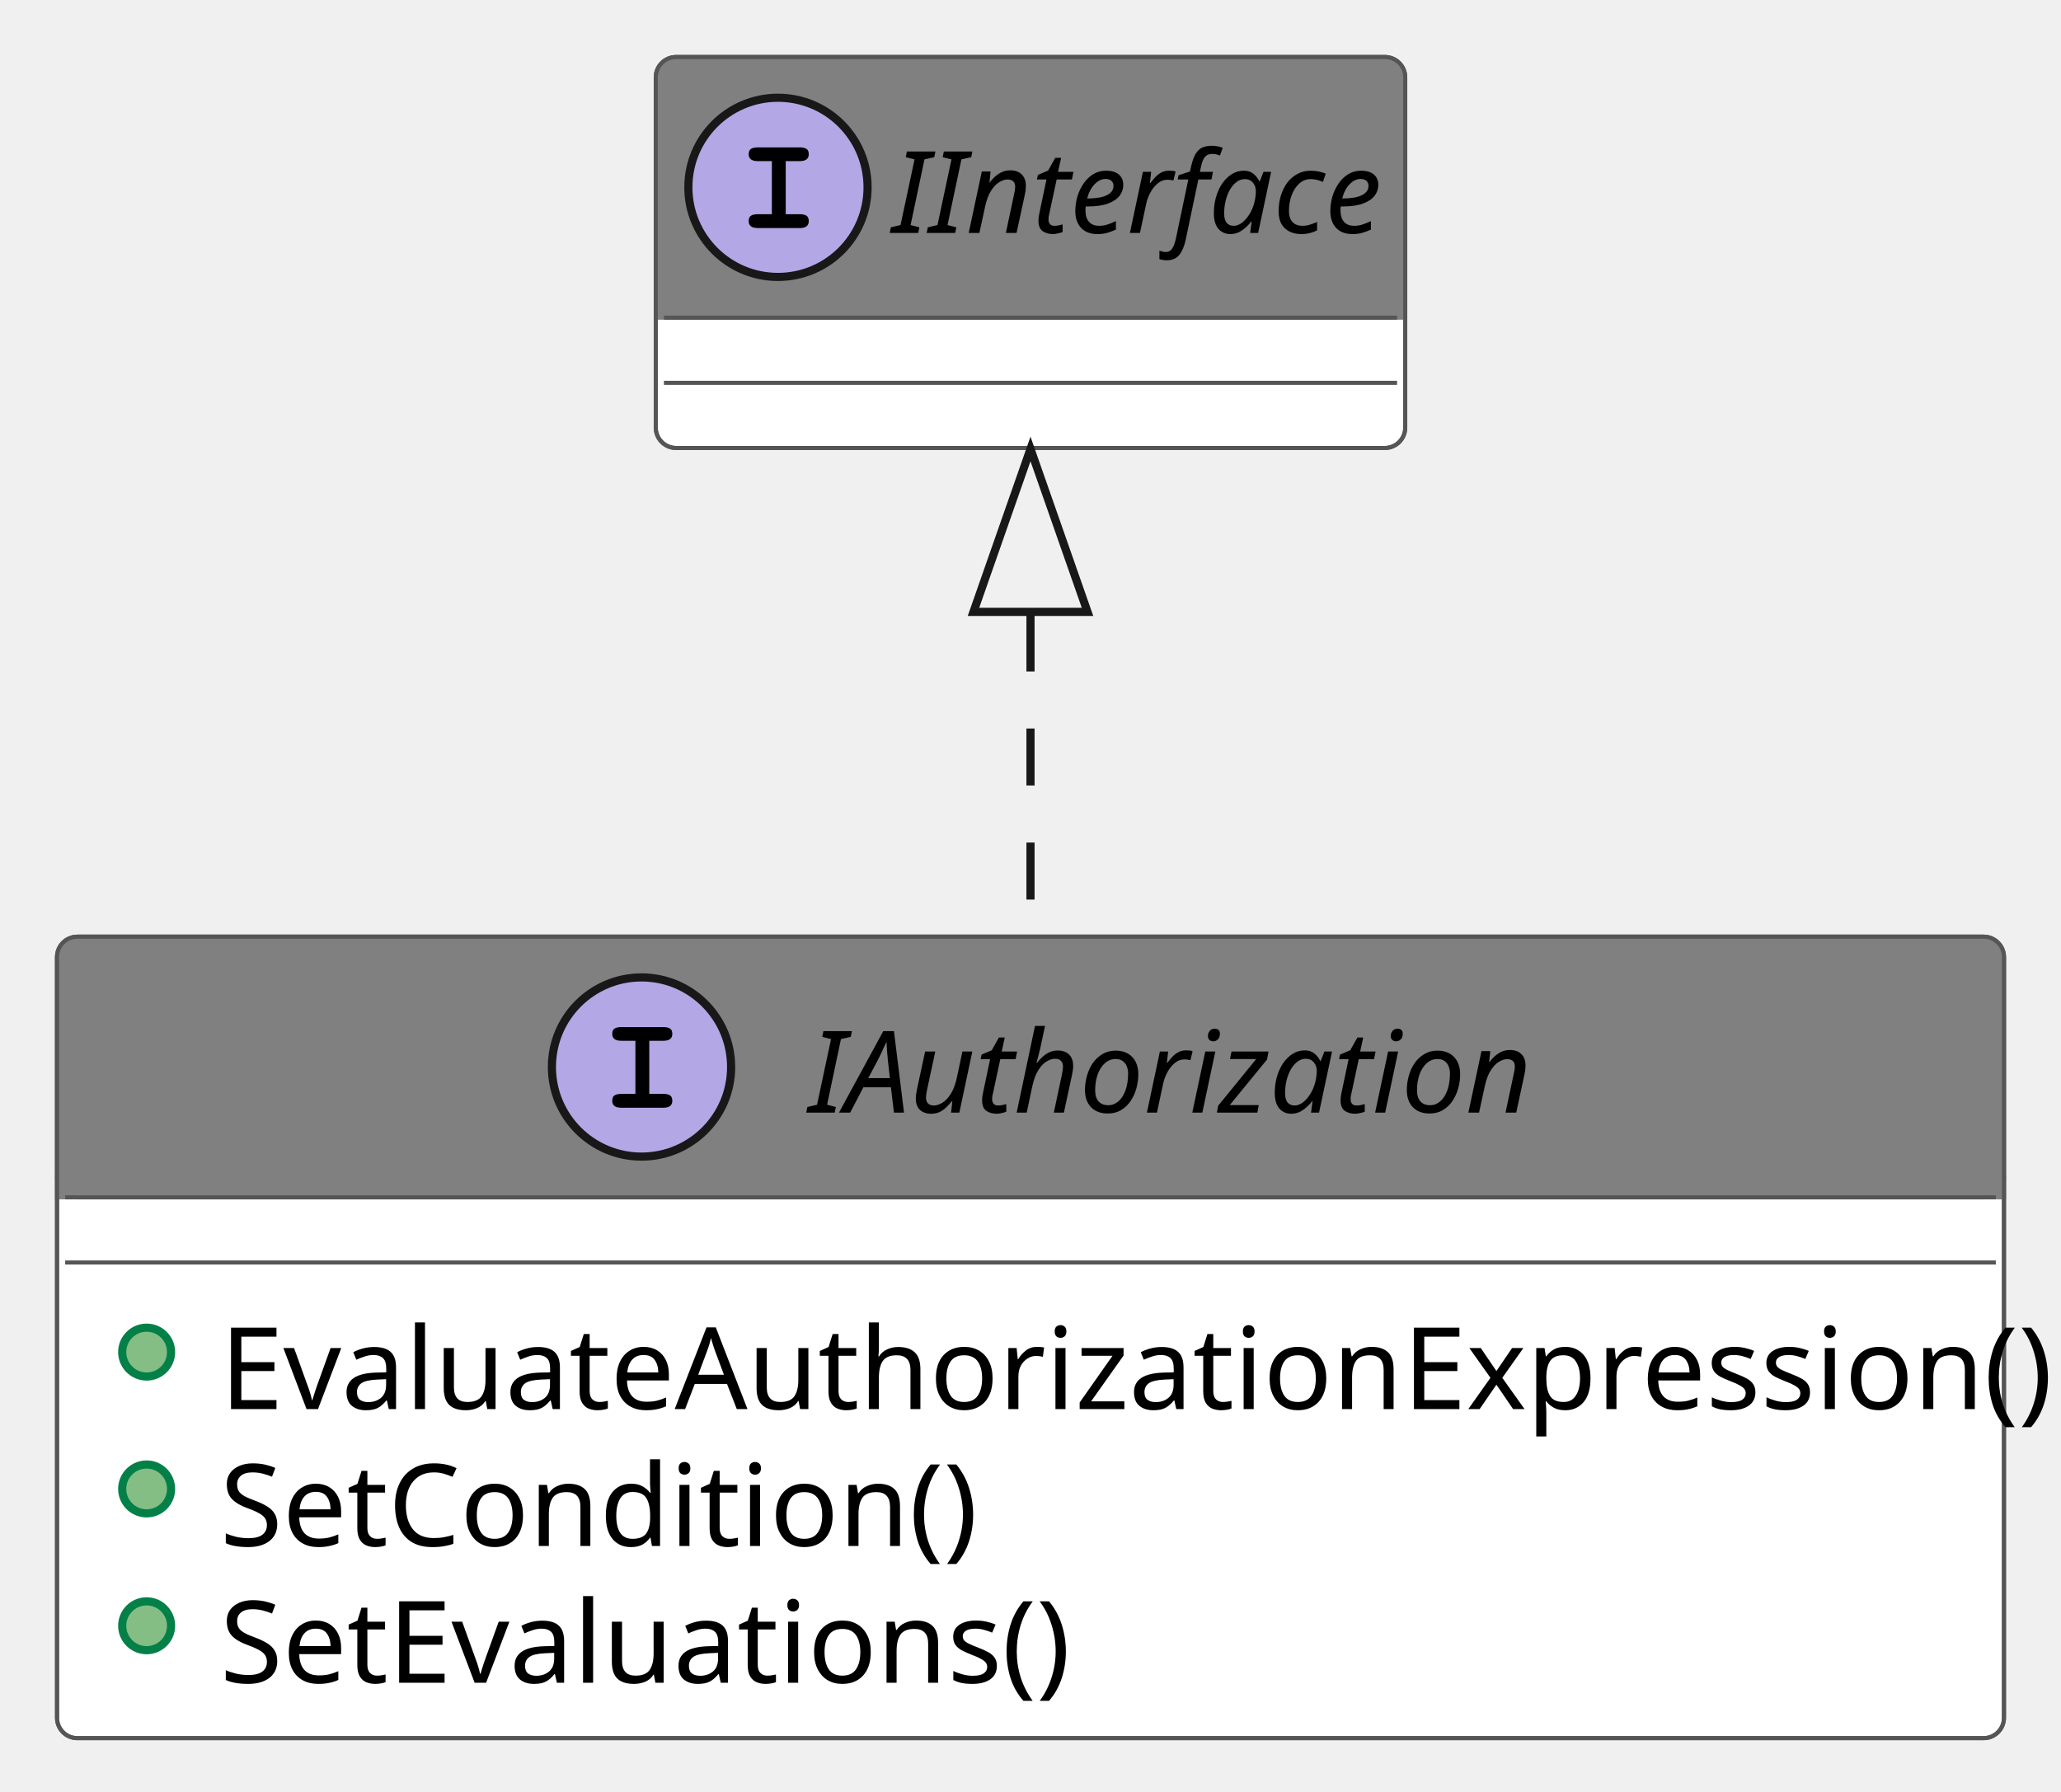
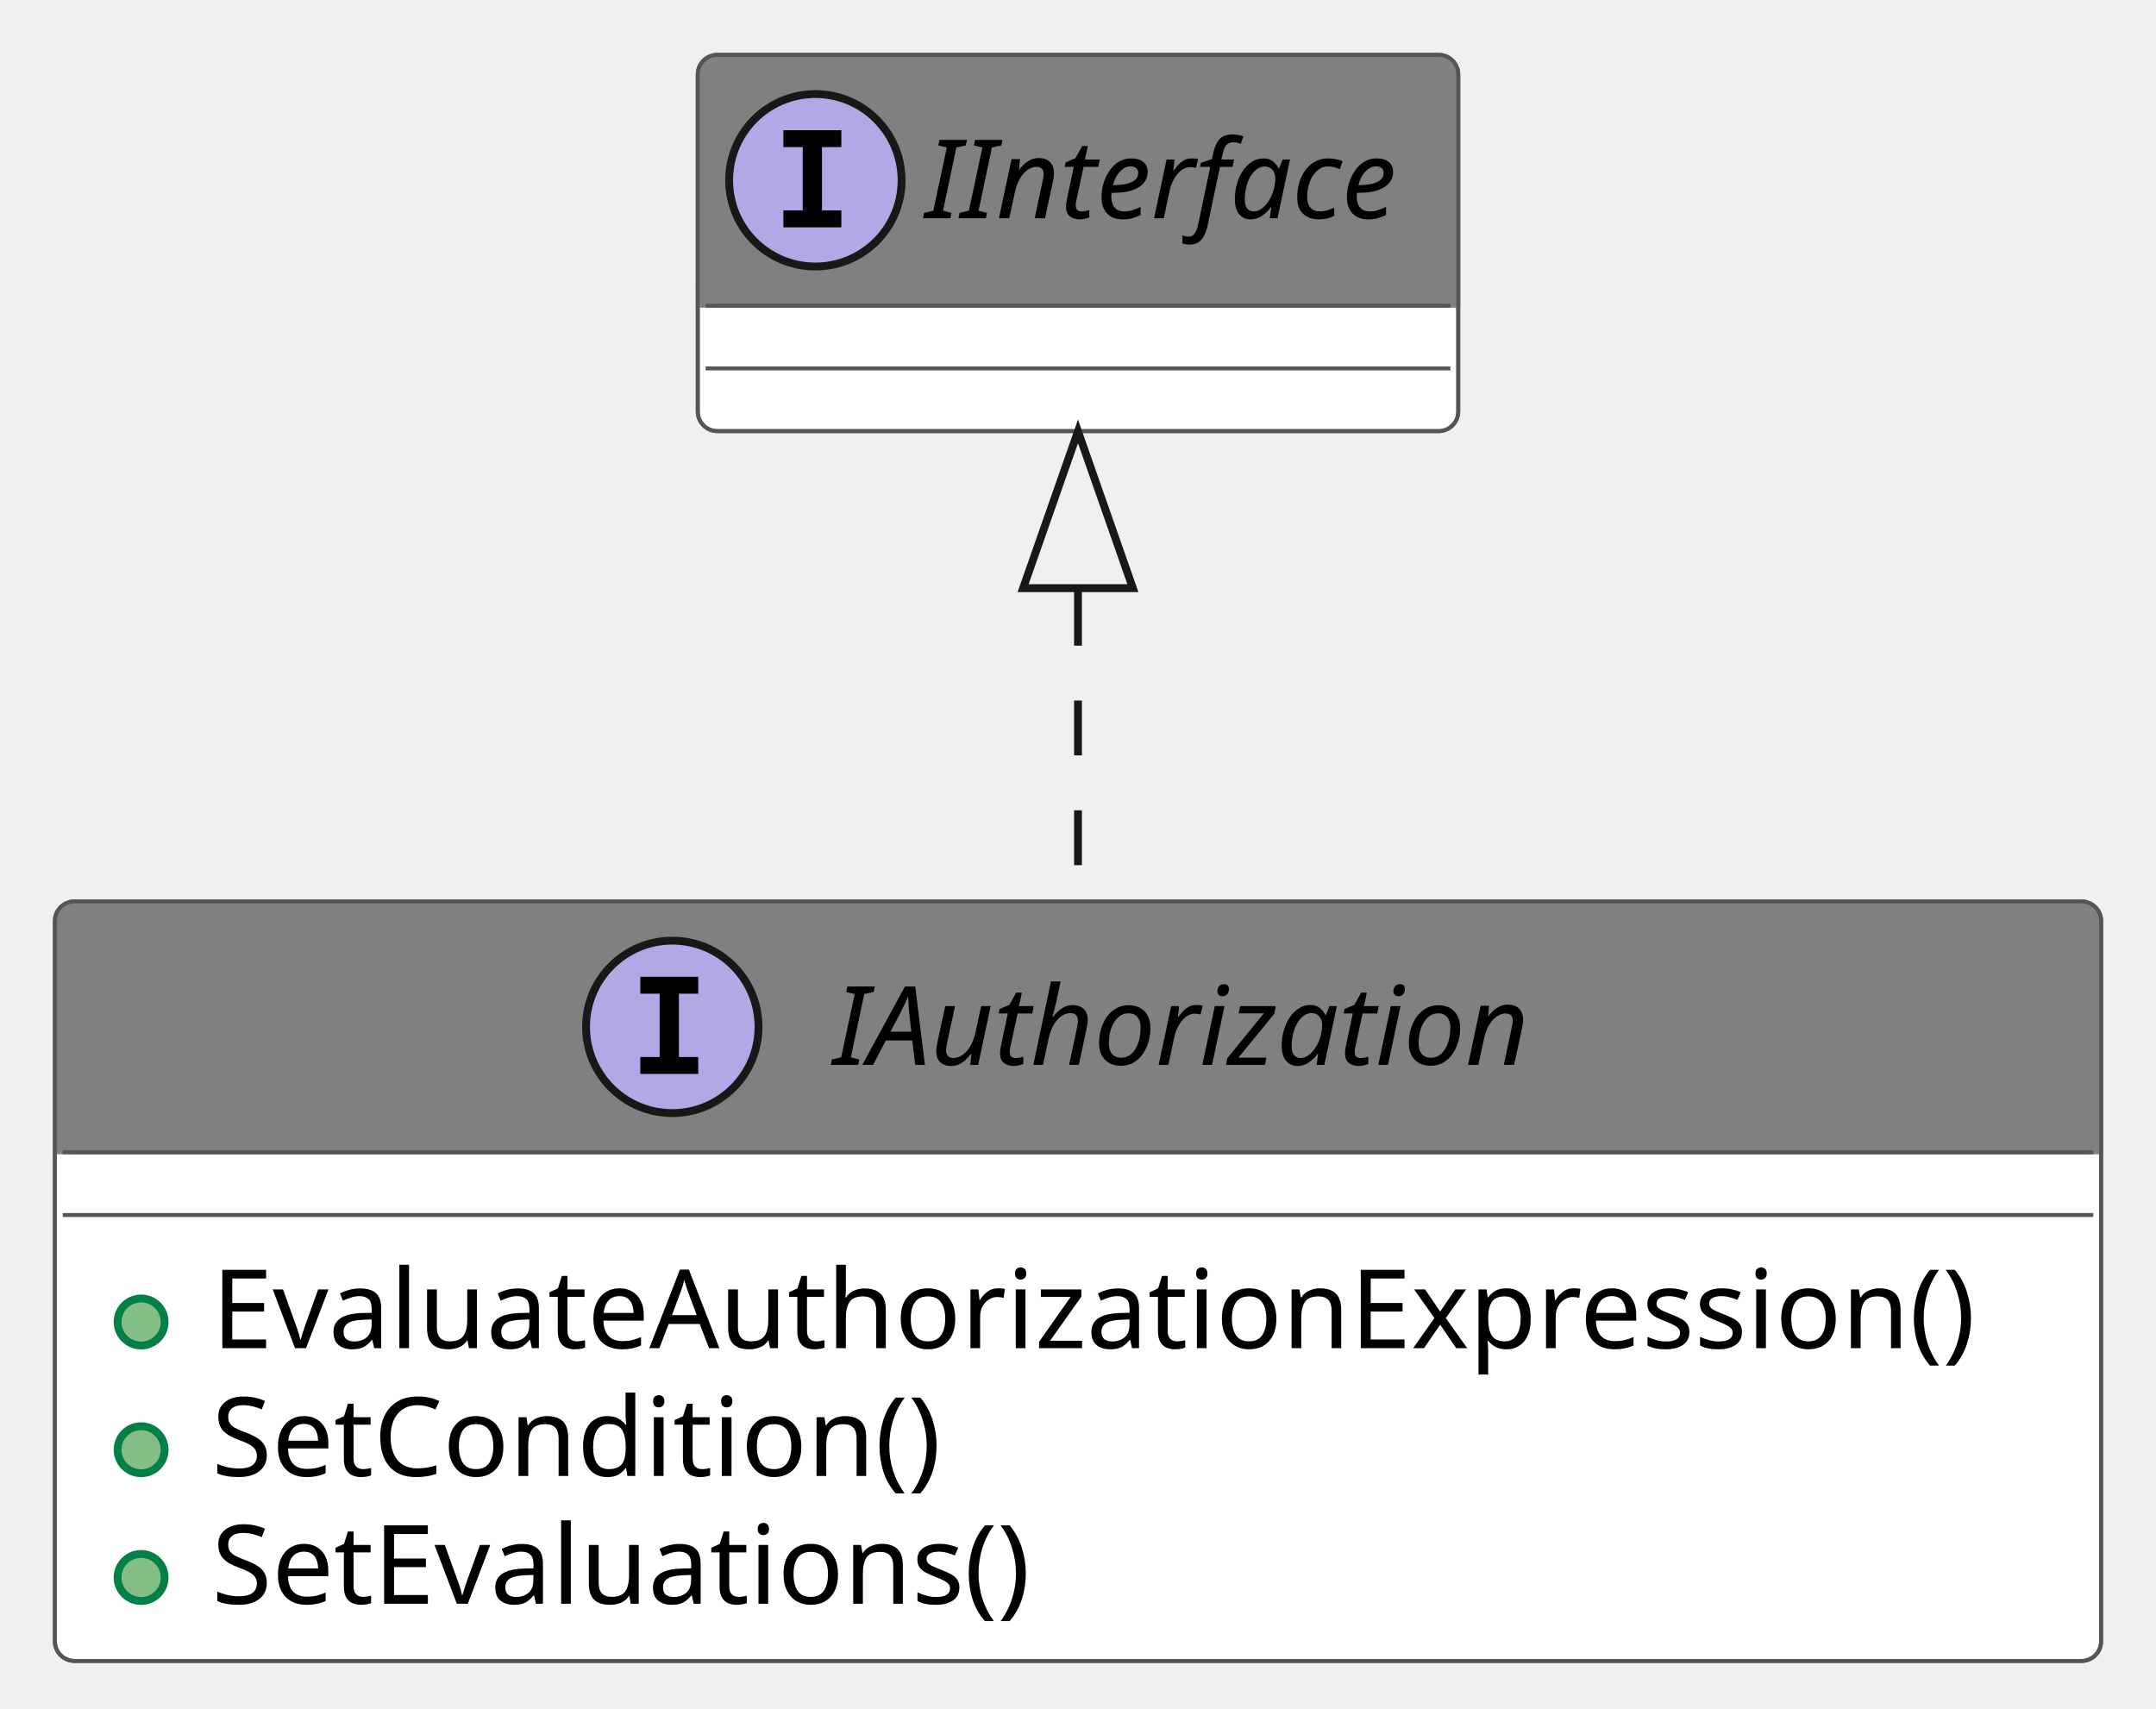
- <svg xmlns="http://www.w3.org/2000/svg" contentStyleType="text/css" height="220px" preserveAspectRatio="none" style="width:253px;height:220px;background:#FFFFFF;" version="1.1" viewBox="0 0 253 220" width="253px" zoomAndPan="magnify">
+ <svg xmlns="http://www.w3.org/2000/svg" contentStyleType="text/css" height="218px" preserveAspectRatio="none" style="width:275px;height:218px;background:#FFFFFF;" version="1.1" viewBox="0 0 275 218" width="275px" zoomAndPan="magnify">
  <defs />
  <g>
    <g id="elem_IAuthorization">
-       <rect codeLine="8" fill="#FFFFFF" height="98.4" id="IAuthorization" rx="2.5" ry="2.5" style="stroke:#555555;stroke-width:0.5;" width="239" x="7" y="115" />
-       <rect fill="#808080" height="32" rx="2.5" ry="2.5" style="stroke:#808080;stroke-width:0.5;" width="239" x="7" y="115" />
-       <rect fill="#808080" height="2.5" style="stroke:#808080;stroke-width:0.5;" width="239" x="7" y="144.5" />
-       <rect codeLine="8" fill="none" height="98.4" id="IAuthorization" rx="2.5" ry="2.5" style="stroke:#555555;stroke-width:0.5;" width="239" x="7" y="115" />
-       <ellipse cx="78.75" cy="131" fill="#B4A7E5" rx="11" ry="11" style="stroke:#181818;stroke-width:1.0;" />
-       <path d="M81.422,134.297 Q81.969,134.297 82.25,134.484 Q82.531,134.656 82.531,135.156 Q82.531,136 81.422,136 L76.281,136 Q75.156,136 75.156,135.156 Q75.156,134.656 75.438,134.484 Q75.734,134.297 76.281,134.297 L78,134.297 L78,127.781 L76.281,127.781 Q75.156,127.781 75.156,126.938 Q75.156,126.453 75.438,126.281 Q75.734,126.094 76.281,126.094 L81.422,126.094 Q81.969,126.094 82.25,126.281 Q82.531,126.453 82.531,126.938 Q82.531,127.781 81.422,127.781 L79.703,127.781 L79.703,134.297 L81.422,134.297 Z " fill="#000000" />
-       <text fill="#000000" font-family="sans-serif" font-size="14" font-style="italic" lengthAdjust="spacing" textLength="87" x="99.25" y="136.6">IAuthorization</text>
-       <line style="stroke:#555555;stroke-width:0.5;" x1="8" x2="245" y1="147" y2="147" />
-       <line style="stroke:#555555;stroke-width:0.5;" x1="8" x2="245" y1="155" y2="155" />
-       <ellipse cx="18" cy="166" fill="#84BE84" rx="3" ry="3" style="stroke:#038048;stroke-width:1.0;" />
-       <text fill="#000000" font-family="sans-serif" font-size="14" lengthAdjust="spacing" textLength="213" x="27" y="173">EvaluateAuthorizationExpression()</text>
-       <ellipse cx="18" cy="182.8" fill="#84BE84" rx="3" ry="3" style="stroke:#038048;stroke-width:1.0;" />
-       <text fill="#000000" font-family="sans-serif" font-size="14" lengthAdjust="spacing" textLength="88" x="27" y="189.8">SetCondition()</text>
-       <ellipse cx="18" cy="199.6" fill="#84BE84" rx="3" ry="3" style="stroke:#038048;stroke-width:1.0;" />
-       <text fill="#000000" font-family="sans-serif" font-size="14" lengthAdjust="spacing" textLength="102" x="27" y="206.6">SetEvaluations()</text>
+       <rect codeLine="8" fill="#FFFFFF" height="96.891" id="IAuthorization" rx="2.5" ry="2.5" style="stroke:#555555;stroke-width:0.5;" width="261" x="7" y="115" />
+       <rect fill="#808080" height="32" rx="2.5" ry="2.5" style="stroke:#808080;stroke-width:0.5;" width="261" x="7" y="115" />
+       <rect fill="#808080" height="2.5" style="stroke:#808080;stroke-width:0.5;" width="261" x="7" y="144.5" />
+       <rect codeLine="8" fill="none" height="96.891" id="IAuthorization" rx="2.5" ry="2.5" style="stroke:#555555;stroke-width:0.5;" width="261" x="7" y="115" />
+       <ellipse cx="85.75" cy="131" fill="#B4A7E5" rx="11" ry="11" style="stroke:#181818;stroke-width:1.0;" />
+       <path d="M81.672,126.766 L81.672,124.609 L89.062,124.609 L89.062,126.766 L86.594,126.766 L86.594,134.844 L89.062,134.844 L89.062,137 L81.672,137 L81.672,134.844 L84.141,134.844 L84.141,126.766 L81.672,126.766 Z " fill="#000000" />
+       <text fill="#000000" font-family="sans-serif" font-size="14" font-style="italic" lengthAdjust="spacing" textLength="95" x="106.25" y="135.847">IAuthorization</text>
+       <line style="stroke:#555555;stroke-width:0.5;" x1="8" x2="267" y1="147" y2="147" />
+       <line style="stroke:#555555;stroke-width:0.5;" x1="8" x2="267" y1="155" y2="155" />
+       <ellipse cx="18" cy="168.648" fill="#84BE84" rx="3" ry="3" style="stroke:#038048;stroke-width:1.0;" />
+       <text fill="#000000" font-family="sans-serif" font-size="14" lengthAdjust="spacing" textLength="235" x="27" y="171.995">EvaluateAuthorizationExpression()</text>
+       <ellipse cx="18" cy="184.945" fill="#84BE84" rx="3" ry="3" style="stroke:#038048;stroke-width:1.0;" />
+       <text fill="#000000" font-family="sans-serif" font-size="14" lengthAdjust="spacing" textLength="99" x="27" y="188.292">SetCondition()</text>
+       <ellipse cx="18" cy="201.242" fill="#84BE84" rx="3" ry="3" style="stroke:#038048;stroke-width:1.0;" />
+       <text fill="#000000" font-family="sans-serif" font-size="14" lengthAdjust="spacing" textLength="111" x="27" y="204.589">SetEvaluations()</text>
    </g>
    <g id="elem_IInterface">
-       <rect codeLine="15" fill="#FFFFFF" height="48" id="IInterface" rx="2.5" ry="2.5" style="stroke:#555555;stroke-width:0.5;" width="92" x="80.5" y="7" />
-       <rect fill="#808080" height="32" rx="2.5" ry="2.5" style="stroke:#808080;stroke-width:0.5;" width="92" x="80.5" y="7" />
-       <rect fill="#808080" height="2.5" style="stroke:#808080;stroke-width:0.5;" width="92" x="80.5" y="36.5" />
-       <rect codeLine="15" fill="none" height="48" id="IInterface" rx="2.5" ry="2.5" style="stroke:#555555;stroke-width:0.5;" width="92" x="80.5" y="7" />
-       <ellipse cx="95.5" cy="23" fill="#B4A7E5" rx="11" ry="11" style="stroke:#181818;stroke-width:1.0;" />
-       <path d="M98.172,26.297 Q98.719,26.297 99,26.484 Q99.281,26.656 99.281,27.156 Q99.281,28 98.172,28 L93.031,28 Q91.906,28 91.906,27.156 Q91.906,26.656 92.188,26.484 Q92.484,26.297 93.031,26.297 L94.75,26.297 L94.75,19.781 L93.031,19.781 Q91.906,19.781 91.906,18.938 Q91.906,18.453 92.188,18.281 Q92.484,18.094 93.031,18.094 L98.172,18.094 Q98.719,18.094 99,18.281 Q99.281,18.453 99.281,18.938 Q99.281,19.781 98.172,19.781 L96.453,19.781 L96.453,26.297 L98.172,26.297 Z " fill="#000000" />
-       <text fill="#000000" font-family="sans-serif" font-size="14" font-style="italic" lengthAdjust="spacing" textLength="60" x="109.5" y="28.6">IInterface</text>
-       <line style="stroke:#555555;stroke-width:0.5;" x1="81.5" x2="171.5" y1="39" y2="39" />
-       <line style="stroke:#555555;stroke-width:0.5;" x1="81.5" x2="171.5" y1="47" y2="47" />
+       <rect codeLine="15" fill="#FFFFFF" height="48" id="IInterface" rx="2.5" ry="2.5" style="stroke:#555555;stroke-width:0.5;" width="97" x="89" y="7" />
+       <rect fill="#808080" height="32" rx="2.5" ry="2.5" style="stroke:#808080;stroke-width:0.5;" width="97" x="89" y="7" />
+       <rect fill="#808080" height="2.5" style="stroke:#808080;stroke-width:0.5;" width="97" x="89" y="36.5" />
+       <rect codeLine="15" fill="none" height="48" id="IInterface" rx="2.5" ry="2.5" style="stroke:#555555;stroke-width:0.5;" width="97" x="89" y="7" />
+       <ellipse cx="104" cy="23" fill="#B4A7E5" rx="11" ry="11" style="stroke:#181818;stroke-width:1.0;" />
+       <path d="M99.922,18.766 L99.922,16.609 L107.312,16.609 L107.312,18.766 L104.844,18.766 L104.844,26.844 L107.312,26.844 L107.312,29 L99.922,29 L99.922,26.844 L102.391,26.844 L102.391,18.766 L99.922,18.766 Z " fill="#000000" />
+       <text fill="#000000" font-family="sans-serif" font-size="14" font-style="italic" lengthAdjust="spacing" textLength="65" x="118" y="27.847">IInterface</text>
+       <line style="stroke:#555555;stroke-width:0.5;" x1="90" x2="185" y1="39" y2="39" />
+       <line style="stroke:#555555;stroke-width:0.5;" x1="90" x2="185" y1="47" y2="47" />
    </g>
    <g id="link_IInterface_IAuthorization">
-       <path codeLine="14" d="M126.5,75.44 C126.5,88.09 126.5,101.97 126.5,114.89 " fill="none" id="IInterface-backto-IAuthorization" style="stroke:#181818;stroke-width:1.0;stroke-dasharray:7.0,7.0;" />
-       <polygon fill="none" points="119.5,75.12,126.5,55.12,133.5,75.12,119.5,75.12" style="stroke:#181818;stroke-width:1.0;" />
+       <path codeLine="14" d="M137.5,75.37 C137.5,88.03 137.5,101.93 137.5,114.84 " fill="none" id="IInterface-backto-IAuthorization" style="stroke:#181818;stroke-width:1.0;stroke-dasharray:7.0,7.0;" />
+       <polygon fill="none" points="130.5,75.03,137.5,55.03,144.5,75.03,130.5,75.03" style="stroke:#181818;stroke-width:1.0;" />
    </g>
  </g>
</svg>
